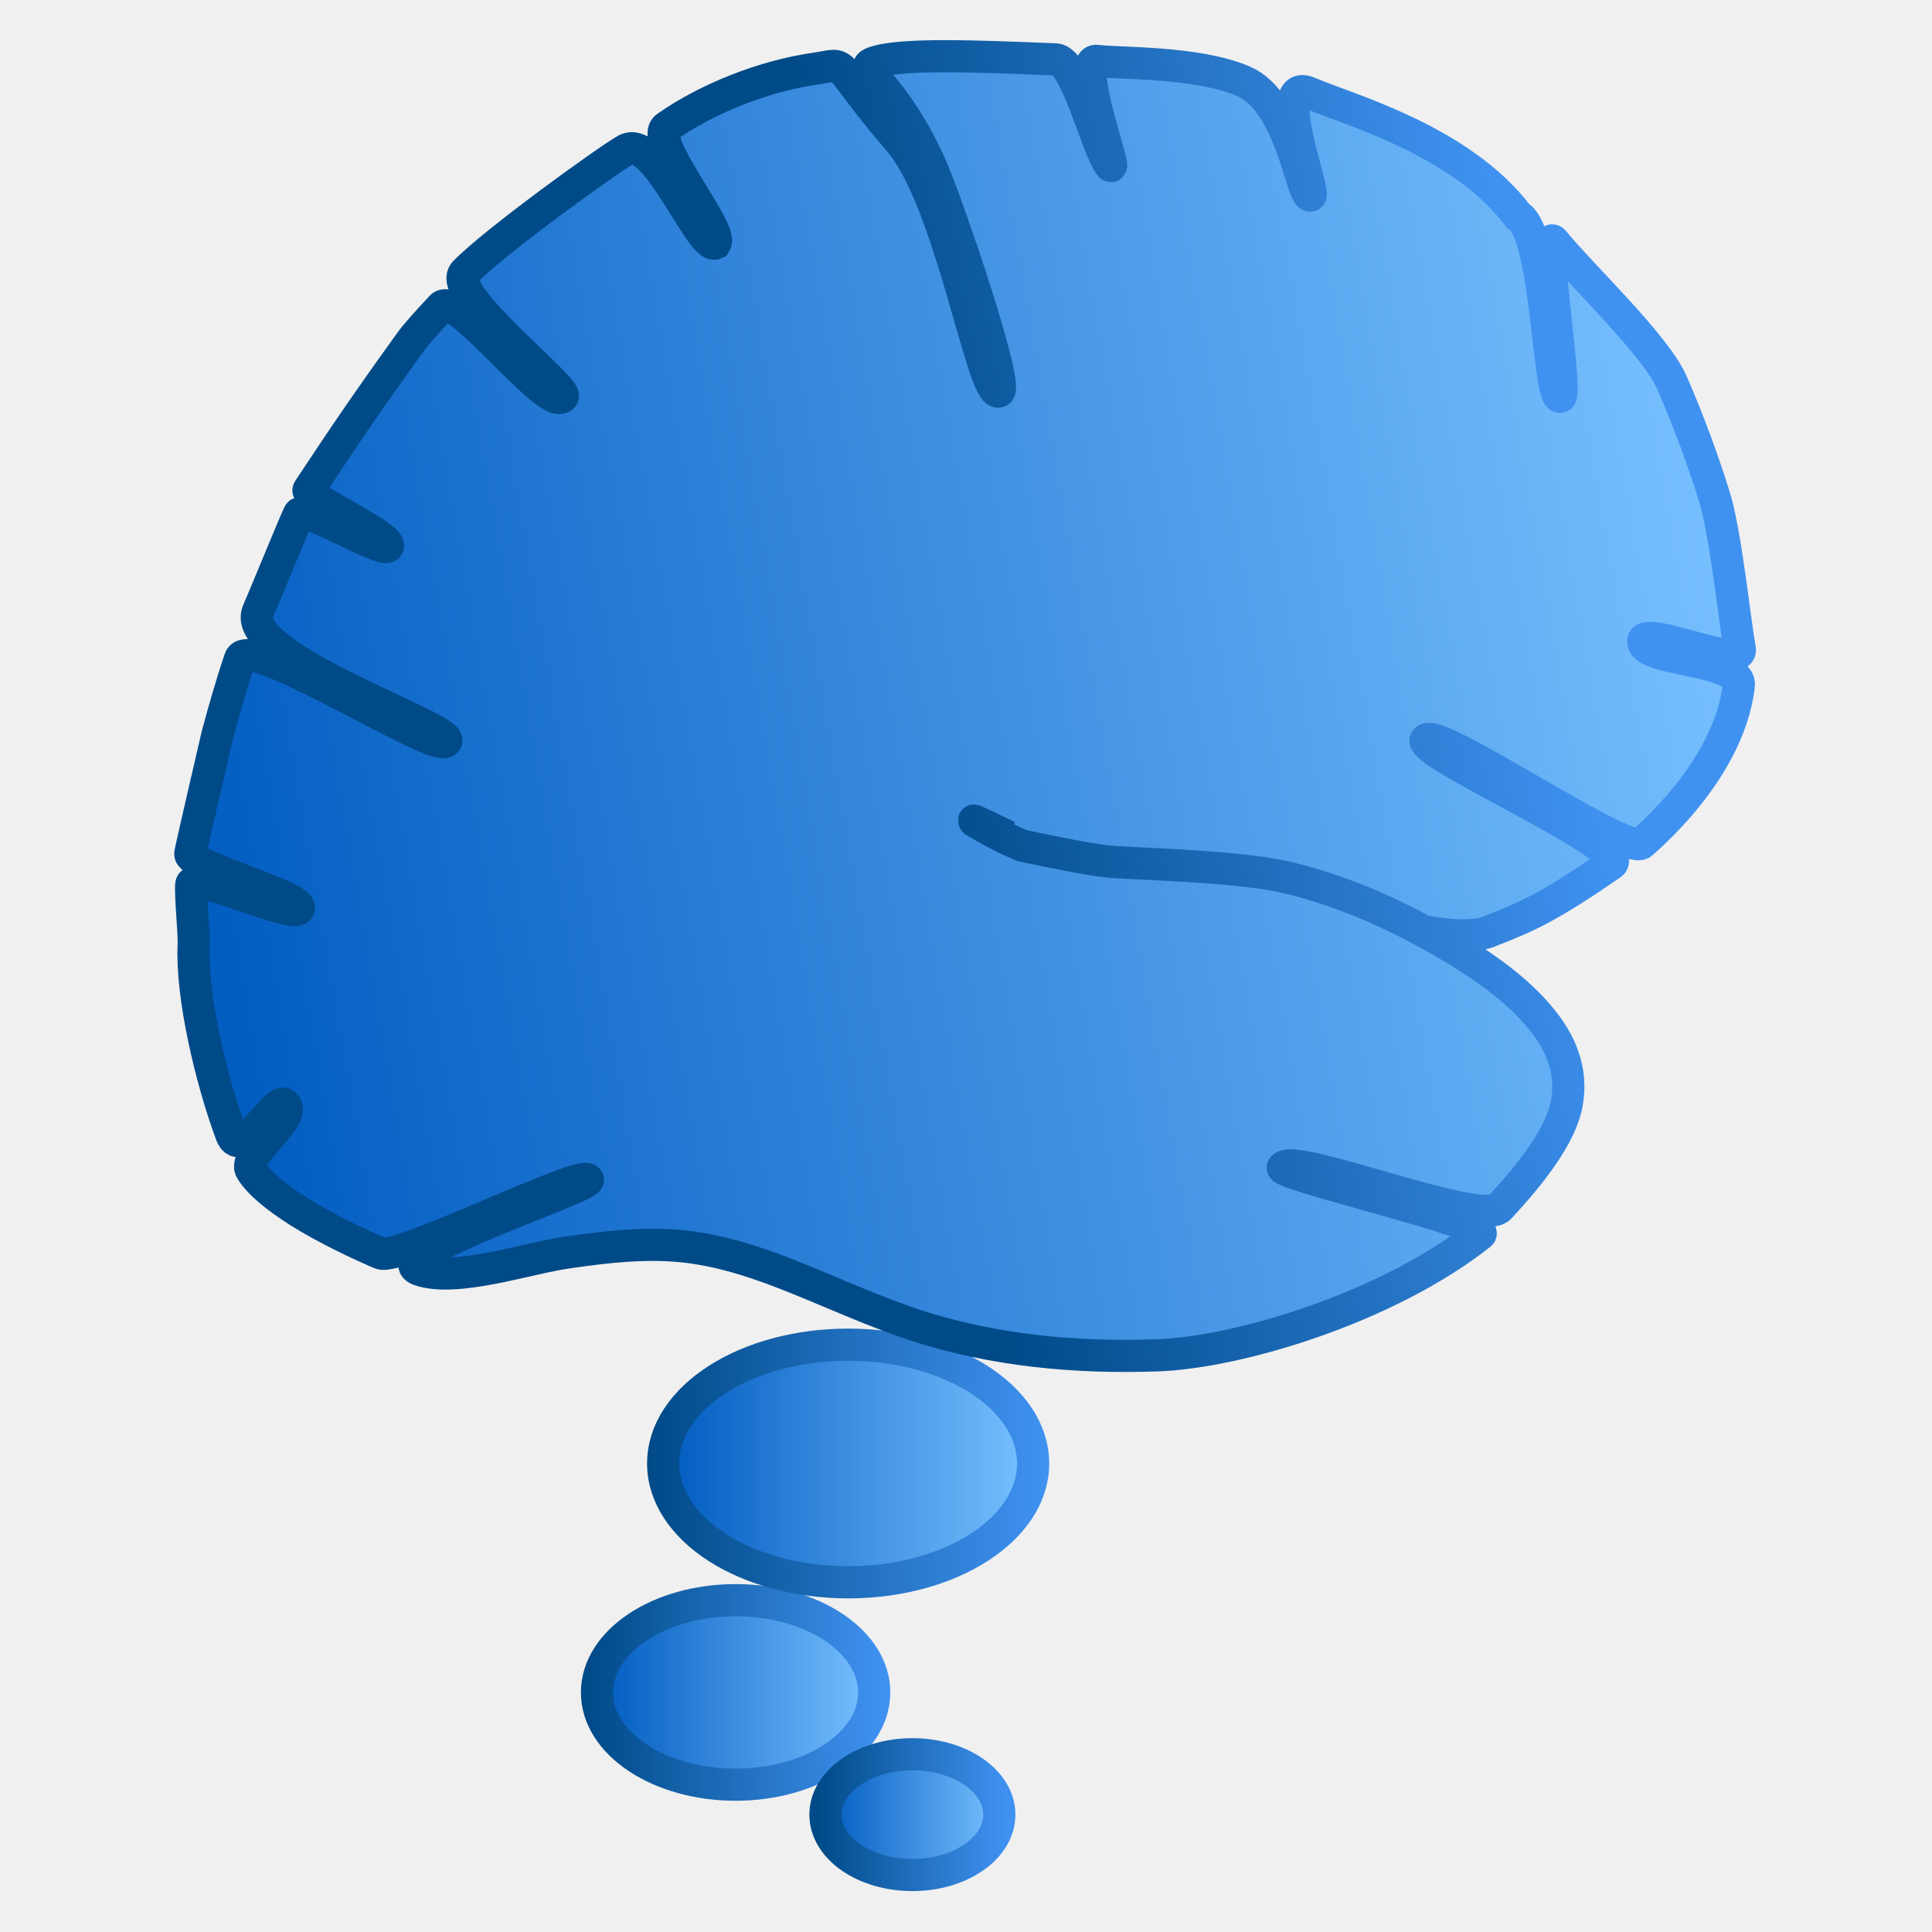
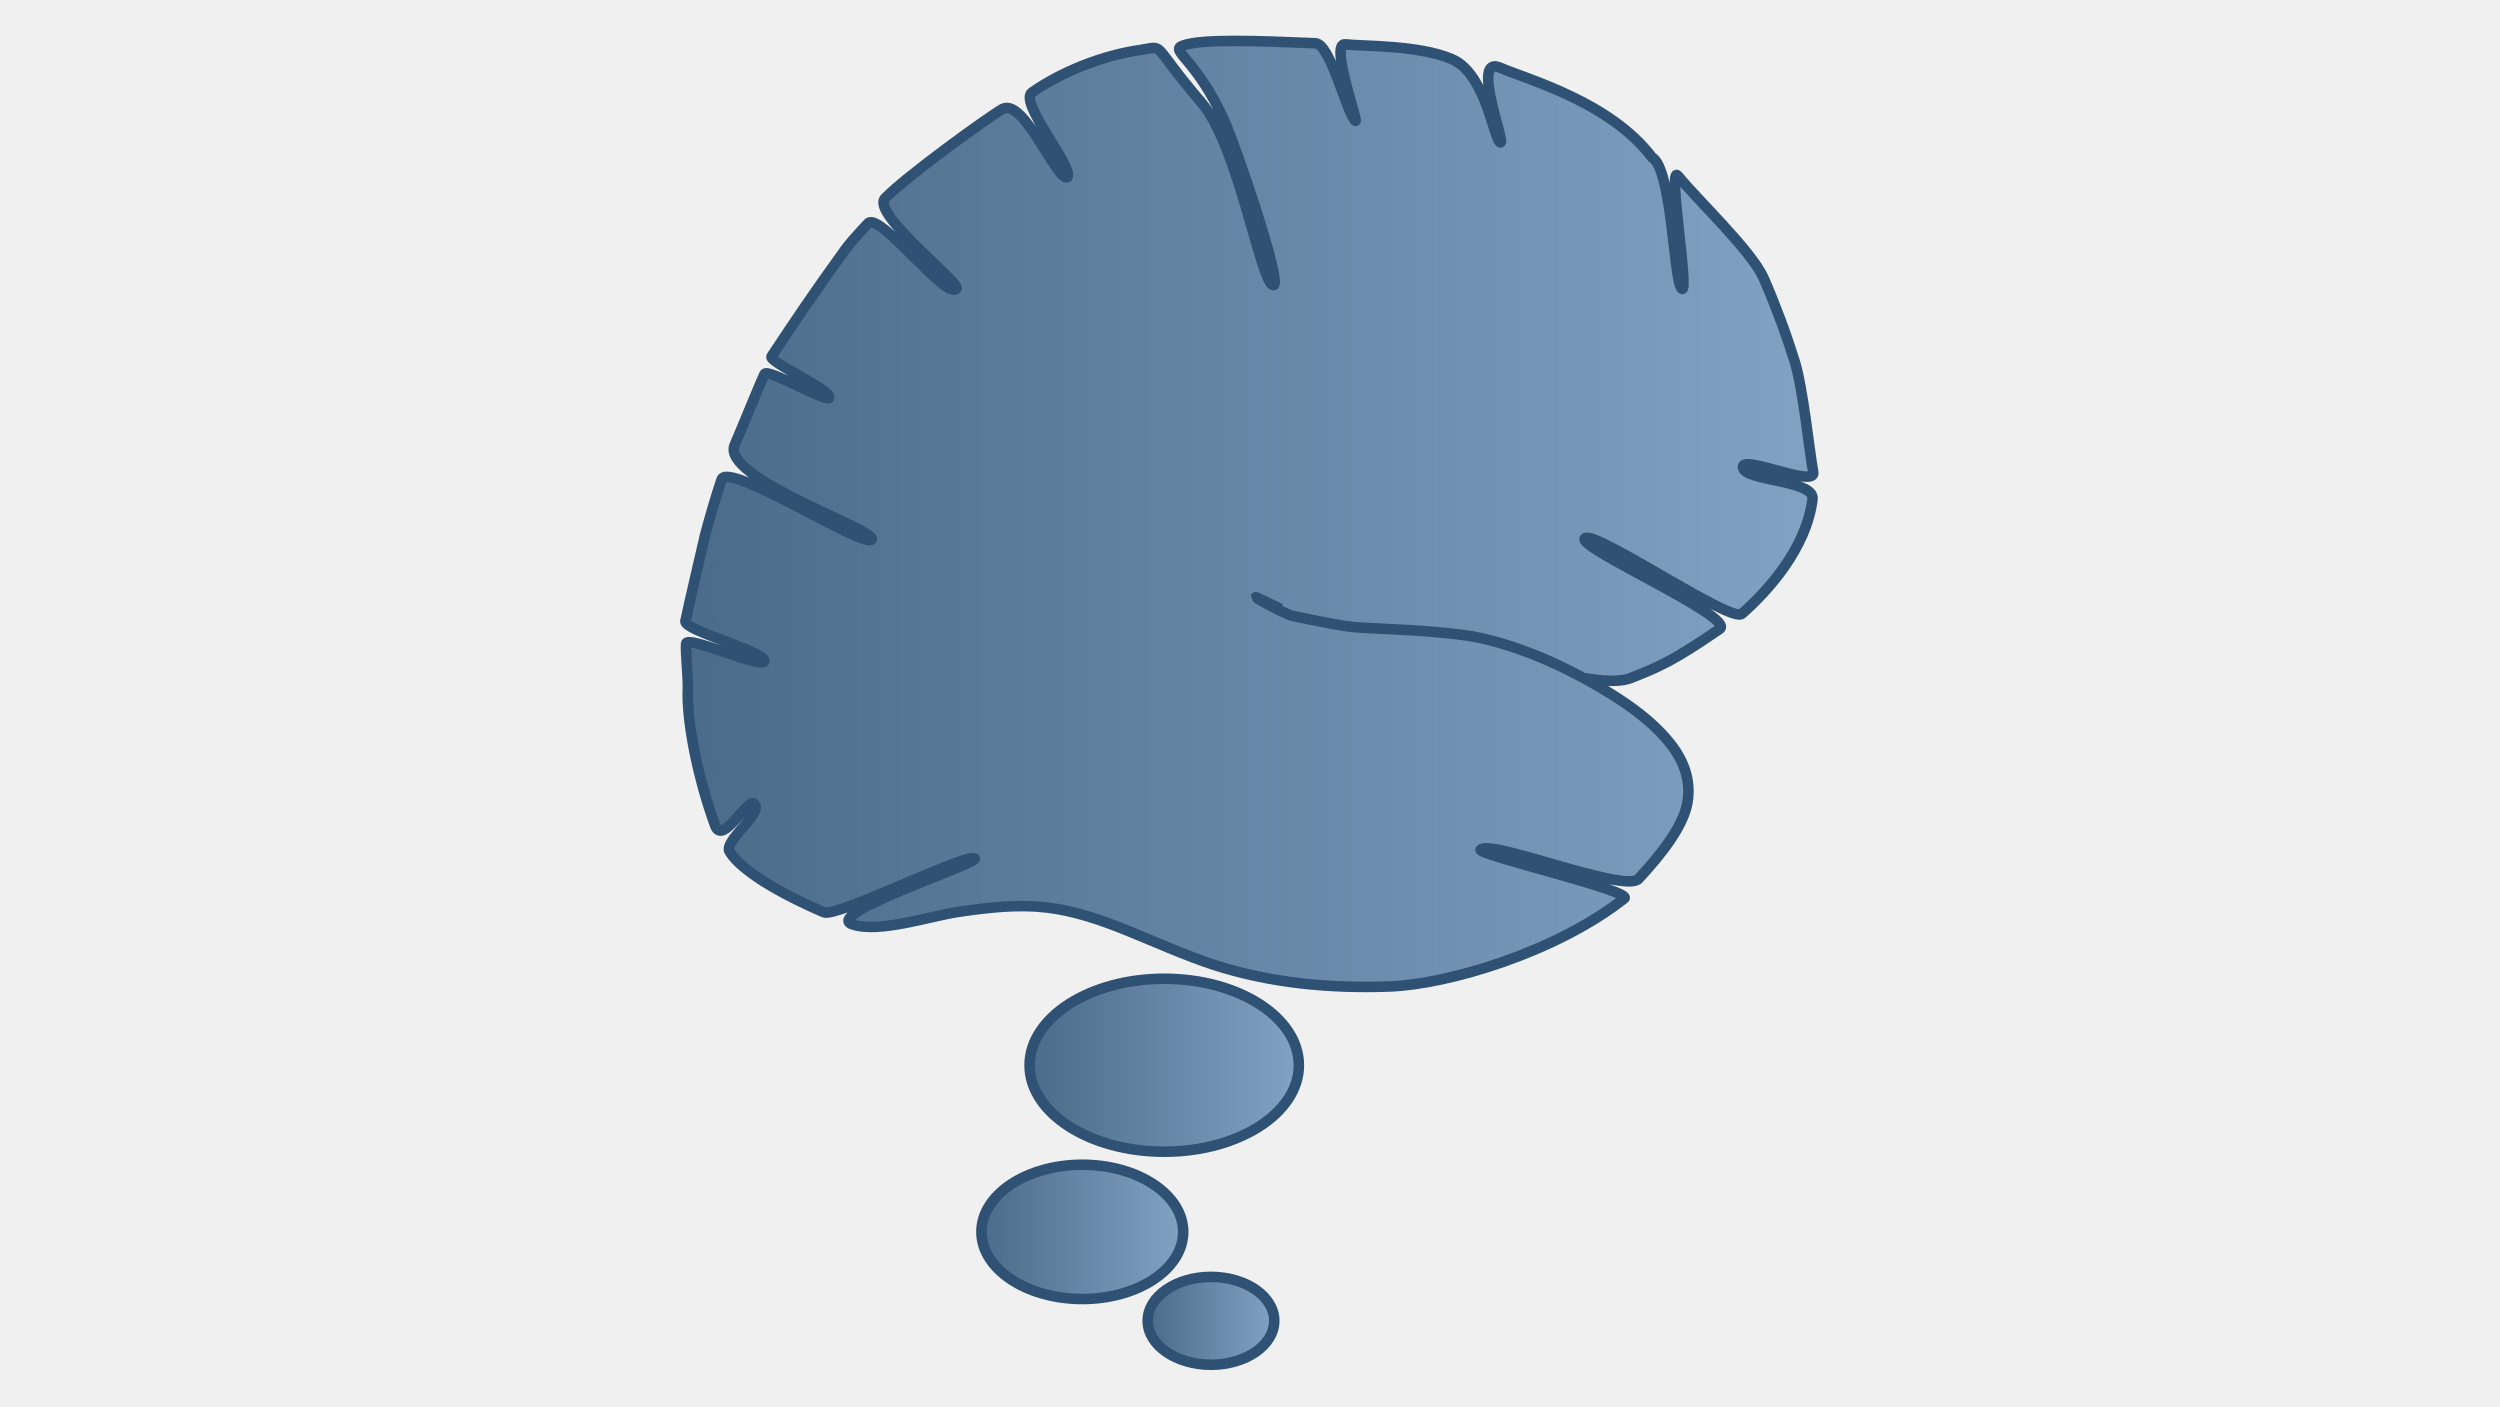
- <svg xmlns="http://www.w3.org/2000/svg" xml:space="preserve" id="Layer_1" x="0" y="0" style="enable-background:new 0 0 400 400" version="1.1" viewBox="0 0 400 400">
-   <style>.st4{fill:#fff}.st5{font-family:"Futura-Medium"}.st6{font-size:36.966px}.st7{fill:none;stroke:#000;stroke-width:.75}</style>
-   <linearGradient id="ellipse5801_00000183945273585744273560000007784661832679458451_" x1="817.848" x2="900.128" y1="372.963" y2="372.963" gradientTransform="matrix(.6967 0 0 .8099 -446.195 48.337)" gradientUnits="userSpaceOnUse">
-     <stop offset="0" style="stop-color:#005bc0" />
-     <stop offset="1" style="stop-color:#78c0ff" />
-   </linearGradient>
-   <linearGradient id="ellipse5801_00000181806593216682153130000004407581301480173708_" x1="814.741" x2="903.312" y1="372.963" y2="372.963" gradientTransform="matrix(.6967 0 0 .8099 -446.195 48.337)" gradientUnits="userSpaceOnUse">
-     <stop offset="0" style="stop-color:#004a88" />
-     <stop offset="1" style="stop-color:#4092f1" />
-   </linearGradient>
-   <ellipse id="ellipse5801" cx="152.3" cy="350.4" rx="28.7" ry="19.1" style="fill:url(#ellipse5801_00000183945273585744273560000007784661832679458451_);stroke:url(#ellipse5801_00000181806593216682153130000004407581301480173708_);stroke-width:6.657" />
-   <linearGradient id="ellipse5787_00000116219602028731522870000012829013330058819501_" x1="284.412" x2="366.68" y1="489.751" y2="489.751" gradientTransform="matrix(.9311 0 0 1.0443 -127.516 -208.447)" gradientUnits="userSpaceOnUse">
-     <stop offset="0" style="stop-color:#005bc0" />
-     <stop offset="1" style="stop-color:#78c0ff" />
-   </linearGradient>
-   <linearGradient id="ellipse5787_00000108298611705381777660000007788635405965341852_" x1="281.32" x2="369.876" y1="489.751" y2="489.751" gradientTransform="matrix(.9311 0 0 1.0443 -127.516 -208.447)" gradientUnits="userSpaceOnUse">
-     <stop offset="0" style="stop-color:#004a88" />
-     <stop offset="1" style="stop-color:#4092f1" />
-   </linearGradient>
-   <ellipse id="ellipse5787" cx="175.6" cy="303" rx="38.3" ry="24.6" style="fill:url(#ellipse5787_00000116219602028731522870000012829013330058819501_);stroke:url(#ellipse5787_00000108298611705381777660000007788635405965341852_);stroke-width:6.657" />
-   <linearGradient id="path8335_00000060712608514152542940000001040679614392510366_" x1="-518.667" x2="-318.018" y1="540.381" y2="540.381" gradientTransform="matrix(1.6229 -.2918 .2862 1.6551 722.145 -867.575)" gradientUnits="userSpaceOnUse">
-     <stop offset="0" style="stop-color:#005bc0" />
-     <stop offset="1" style="stop-color:#78c0ff" />
-   </linearGradient>
-   <linearGradient id="path8335_00000078016190875171059790000001409873207491137163_" x1="-425.657" x2="-340.436" y1="540.381" y2="540.381" gradientTransform="matrix(1.6229 -.2918 .2862 1.6551 722.145 -867.575)" gradientUnits="userSpaceOnUse">
-     <stop offset="0" style="stop-color:#004a88" />
-     <stop offset="1" style="stop-color:#4092f1" />
-   </linearGradient>
-   <path id="path8335" d="M295.4 192.9s8.4 1.7 12.8 0c8.2-3.2 12.5-5.1 25.4-14 4.8-3.3-41.5-23.5-38.3-25.8 3.1-2.2 41.5 24.2 44.6 21.5 7.3-6.4 18.4-18.6 20.1-32.6.7-5.6-19.8-5.1-19.8-9.2 0-3.4 20.9 6.1 20 1.5-1.1-6-2.9-24-5.3-31.6-2.4-7.7-5.4-15.8-8.8-23.6-3.5-7.8-18.5-21.9-24.4-29.1-3-3.6 3.4 34.1 1.1 32.1-2.3-1.9-2.7-34.2-8.5-37.4-11.9-15.7-35.1-22-43.3-25.5s1.9 21.9.2 21.3c-1.8-.6-4.1-19.4-13.6-23.6s-25.9-3.7-30.5-4.3c-4.7-.6 4.6 24.2 2.7 21.6-2.7-3.5-7-21.7-11.2-21.9-16.9-.7-32.5-1.3-37.8.7-3.7 1.4 4 3.9 11.7 20.9 3.8 8.4 16.8 47 14.2 47.2-3.5.3-9.9-39.6-20.5-51.9-14.9-17.4-10-16.1-17.3-15-10.7 1.5-22.5 6.2-30.9 12.1-3.9 2.7 11.9 21.3 10.1 24.1-3 1.4-12.4-22.7-18.5-19.4-3.9 2.2-27.3 19.1-33.4 25.4-4.1 4.3 21.6 24.1 20.3 25.7-2.8 3.4-21.9-21.9-25.1-18.6-3.1 3.3-5.4 5.9-6.4 7.3-9.6 13.3-14 19.9-21.1 30.6-1 1.5 17.2 9.6 16.4 11.7-.6 1.6-17.6-8.5-18.4-6.7-.9 1.8-7.5 18-8.5 20.2-3.9 9.4 40.2 24 39 26.8-1.4 3.2-40.9-22.4-42.7-17-1.8 5.3-3.3 10.6-4.7 15.8-.6 2.6-5.1 21.9-5.6 24.5s22.8 8.7 22.5 11.3c-.4 2.6-22-7.5-22.3-4.9-.2 2.6.6 9.8.5 12.5-.5 10.7 3.6 28 7.8 39.3 2.1 5.6 9.1-7.8 11-6.3C62 231 50 239.3 52 242.3c1.9 3 5.6 5.8 9.8 8.5 5.9 3.7 12.8 6.9 17 8.7 3.6 1.5 38.9-16.1 42.7-15.4 3.9.7-43.1 15.7-34.7 18.8 7.7 2.7 22.6-2.5 30.8-3.6 8.2-1.2 16.3-2.1 24.3-1.2s15.9 3.6 23.7 6.8c7.9 3.2 15.8 6.8 24 9.5 16.3 5.3 33.4 6.8 50.1 6.2 16.7-.6 47.4-9.8 66.7-25 3.4-2-41.9-12.5-40.8-13.9 2.6-3.1 41.1 12.4 44.9 8.3 6.5-7 12.7-14.9 13.9-21.6 1.2-6.7-1.2-12.6-5.6-17.8-4.3-5.2-10.5-9.8-16.9-13.7s-13-7.3-19.2-9.9c-6.3-2.6-12.3-4.5-17.5-5.6-10.5-2.2-31.7-2.6-35.4-3-3.6-.3-12-2-18.1-3.3-3.4-1.4-7-3.3-9.6-4.9-2.6-1.5 6.6 3 6.6 3" style="fill:url(#path8335_00000060712608514152542940000001040679614392510366_);stroke:url(#path8335_00000078016190875171059790000001409873207491137163_);stroke-width:6.657" />
-   <linearGradient id="ellipse2180_00000055676632465964325550000010901414362973568940_" x1="1902.078" x2="1984.429" y1="168.218" y2="168.218" gradientTransform="matrix(.4376 0 0 .5295 -661.514 286.628)" gradientUnits="userSpaceOnUse">
-     <stop offset="0" style="stop-color:#005bc0" />
-     <stop offset="1" style="stop-color:#78c0ff" />
-   </linearGradient>
-   <linearGradient id="ellipse2180_00000028305418081204657660000005724746832580606865_" x1="1898.624" x2="1987.879" y1="168.218" y2="168.218" gradientTransform="matrix(.4376 0 0 .5295 -661.514 286.628)" gradientUnits="userSpaceOnUse">
-     <stop offset="0" style="stop-color:#004a88" />
-     <stop offset="1" style="stop-color:#4092f1" />
-   </linearGradient>
-   <ellipse id="ellipse2180" cx="188.9" cy="375.7" rx="18" ry="12.5" style="fill:url(#ellipse2180_00000055676632465964325550000010901414362973568940_);stroke:url(#ellipse2180_00000028305418081204657660000005724746832580606865_);stroke-width:6.657" />
-   <text class="st4 st5 st6" transform="matrix(.9557 0 0 1 334.541 124.327)"> </text>
-   <text class="st7 st5 st6" transform="matrix(.9557 0 0 1 334.541 124.327)"> </text>
-   <text class="st4 st5 st6" transform="matrix(.9557 0 0 1 241.01 166.377)"> </text>
-   <text class="st7 st5 st6" transform="matrix(.9557 0 0 1 241.01 166.377)"> </text>
+ <svg xmlns="http://www.w3.org/2000/svg" xmlns:xlink="http://www.w3.org/1999/xlink" width="1280" height="720" viewBox="0 0 400 400">
+   <defs id="defs">
+     <linearGradient id="linearGradient806" x1="0" y1="0" x2="1" y2="0" gradientUnits="objectBoundingBox">
+       <stop style="stop-color:#4B6B8A;stop-opacity:1;" offset="0" />
+       <stop style="stop-color:#81A2C3;stop-opacity:1;" offset="1" />
+     </linearGradient>
+     <linearGradient id="linearGradient62" x1="38.9" y1="11" x2="360.7" y2="11" gradientUnits="userSpaceOnUse" xlink:href="#linearGradient806" />
+     <linearGradient id="linearGradient399" x1="137.3" y1="278.4" x2="213.9" y2="278.4" gradientUnits="userSpaceOnUse" xlink:href="#linearGradient806" />
+     <linearGradient id="linearGradient675" x1="123.6" y1="331.3" x2="181" y2="331.3" gradientUnits="userSpaceOnUse" xlink:href="#linearGradient806" />
+     <linearGradient id="linearGradient191" x1="170.9" y1="363.2" x2="206.9" y2="363.2" gradientUnits="userSpaceOnUse" xlink:href="#linearGradient806" />
+   </defs>
+   <style id="css1" style="fill-opacity:1;fill:#8892B5;fill-rule:nonzero;" />
+   <ellipse id="ellipse5801" style="fill-rule:nonzero;stroke-width:3px;fill:url(#linearGradient675);stroke-opacity:1;stroke-linejoin:miter;stroke:#2F5274;fill-opacity:1;stroke-linecap:butt;" cx="152.3" cy="350.4" rx="28.7" ry="19.1" />
+   <ellipse id="ellipse5787" style="fill-opacity:1;stroke-linejoin:miter;fill-rule:nonzero;stroke:#2F5274;stroke-opacity:1;stroke-linecap:butt;stroke-width:3px;fill:url(#linearGradient399);" cx="175.6" cy="303" rx="38.3" ry="24.6" />
+   <path id="path8335" style="stroke-linejoin:miter;stroke-width:3px;fill-rule:nonzero;stroke-opacity:1;stroke-linecap:butt;fill:url(#linearGradient62);stroke:#2F5274;fill-opacity:1;" d="M295.4 192.9C295.4 192.9 303.8 194.6 308.2 192.9C316.4 189.7 320.7 187.8 333.6 178.9C338.4 175.6 292.1 155.4 295.3 153.1C298.4 150.9 336.8 177.3 339.9 174.6C347.2 168.2 358.3 156 360 142C360.7 136.4 340.2 136.9 340.2 132.8C340.2 129.4 361.1 138.9 360.2 134.3C359.1 128.3 357.3 110.3 354.9 102.7C352.5 95 349.5 86.9 346.1 79.1C342.6 71.3 327.6 57.2 321.7 50C318.7 46.4 325.1 84.1 322.8 82.1C320.5 80.2 320.1 47.9 314.3 44.7C302.4 29 279.2 22.7 271 19.2C262.8 15.7 272.9 41.1 271.2 40.5C269.4 39.9 267.1 21.1 257.6 16.9C248.1 12.7 231.7 13.2 227.1 12.6C222.4 12 231.7 36.8 229.8 34.2C227.1 30.7 222.8 12.5 218.6 12.3C201.7 11.6 186.1 11 180.8 13C177.1 14.4 184.8 16.9 192.5 33.9C196.3 42.3 209.3 80.9 206.7 81.1C203.2 81.4 196.8 41.5 186.2 29.2C171.3 11.8 176.2 13.1 168.9 14.2C158.2 15.7 146.4 20.4 138 26.3C134.1 29 149.9 47.6 148.1 50.4C145.1 51.8 135.7 27.7 129.6 31C125.7 33.2 102.3 50.1 96.2 56.4C92.1 60.7 117.8 80.5 116.5 82.1C113.7 85.5 94.6 60.2 91.4 63.5C88.3 66.8 86 69.4 85 70.8C75.4 84.1 71 90.7 63.9 101.4C62.9 102.9 81.1 111 80.3 113.1C79.7 114.7 62.7 104.6 61.9 106.4C61 108.2 54.4 124.4 53.4 126.6C49.5 136 93.6 150.6 92.4 153.4C91 156.6 51.5 131 49.7 136.4C47.9 141.7 46.4 147 45 152.2C44.4 154.8 39.9 174.1 39.4 176.7C38.9 179.3 62.2 185.4 61.9 188C61.5 190.6 39.9 180.5 39.6 183.1C39.4 185.7 40.2 192.9 40.1 195.6C39.6 206.3 43.7 223.6 47.9 234.9C50 240.5 57 227.1 58.9 228.6C62 231 50 239.3 52 242.3C53.9 245.3 57.6 248.1 61.8 250.8C67.7 254.5 74.6 257.7 78.8 259.5C82.4 261 117.7 243.4 121.5 244.1C125.4 244.8 78.4 259.8 86.8 262.9C94.5 265.6 109.4 260.4 117.6 259.3C125.8 258.1 133.9 257.2 141.9 258.1C149.9 259 157.8 261.7 165.6 264.9C173.5 268.1 181.4 271.7 189.6 274.4C205.9 279.7 223 281.2 239.7 280.6C256.4 280 287.1 270.8 306.4 255.6C309.8 253.6 264.5 243.1 265.6 241.7C268.2 238.6 306.7 254.1 310.5 250C317 243 323.2 235.1 324.4 228.4C325.6 221.7 323.2 215.8 318.8 210.6C314.5 205.4 308.3 200.8 301.9 196.9C295.5 193 288.9 189.6 282.7 187C276.4 184.4 270.4 182.5 265.2 181.4C254.7 179.2 233.5 178.8 229.8 178.4C226.2 178.1 217.8 176.4 211.7 175.1C208.3 173.7 204.7 171.8 202.1 170.2C199.5 168.7 208.7 173.2 208.7 173.2" />
+   <ellipse id="ellipse2180" style="stroke:#2F5274;stroke-linecap:butt;stroke-linejoin:miter;fill-opacity:1;fill-rule:nonzero;fill:url(#linearGradient191);stroke-width:3px;stroke-opacity:1;" cx="188.9" cy="375.7" rx="18" ry="12.5" />
+   <text id="text28" style="fill:#8892B5;" transform="matrix(.9557 0 0 1 334.541 124.327)" x="0" y="0" />
+   <text id="text522" style="fill:#8892B5;" transform="matrix(.9557 0 0 1 334.541 124.327)" x="0" y="0" />
+   <text id="text38" style="fill:#8892B5;" transform="matrix(.9557 0 0 1 241.01 166.377)" x="0" y="0" />
+   <text id="text605" style="fill:#8892B5;" transform="matrix(.9557 0 0 1 241.01 166.377)" x="0" y="0" />
</svg>
